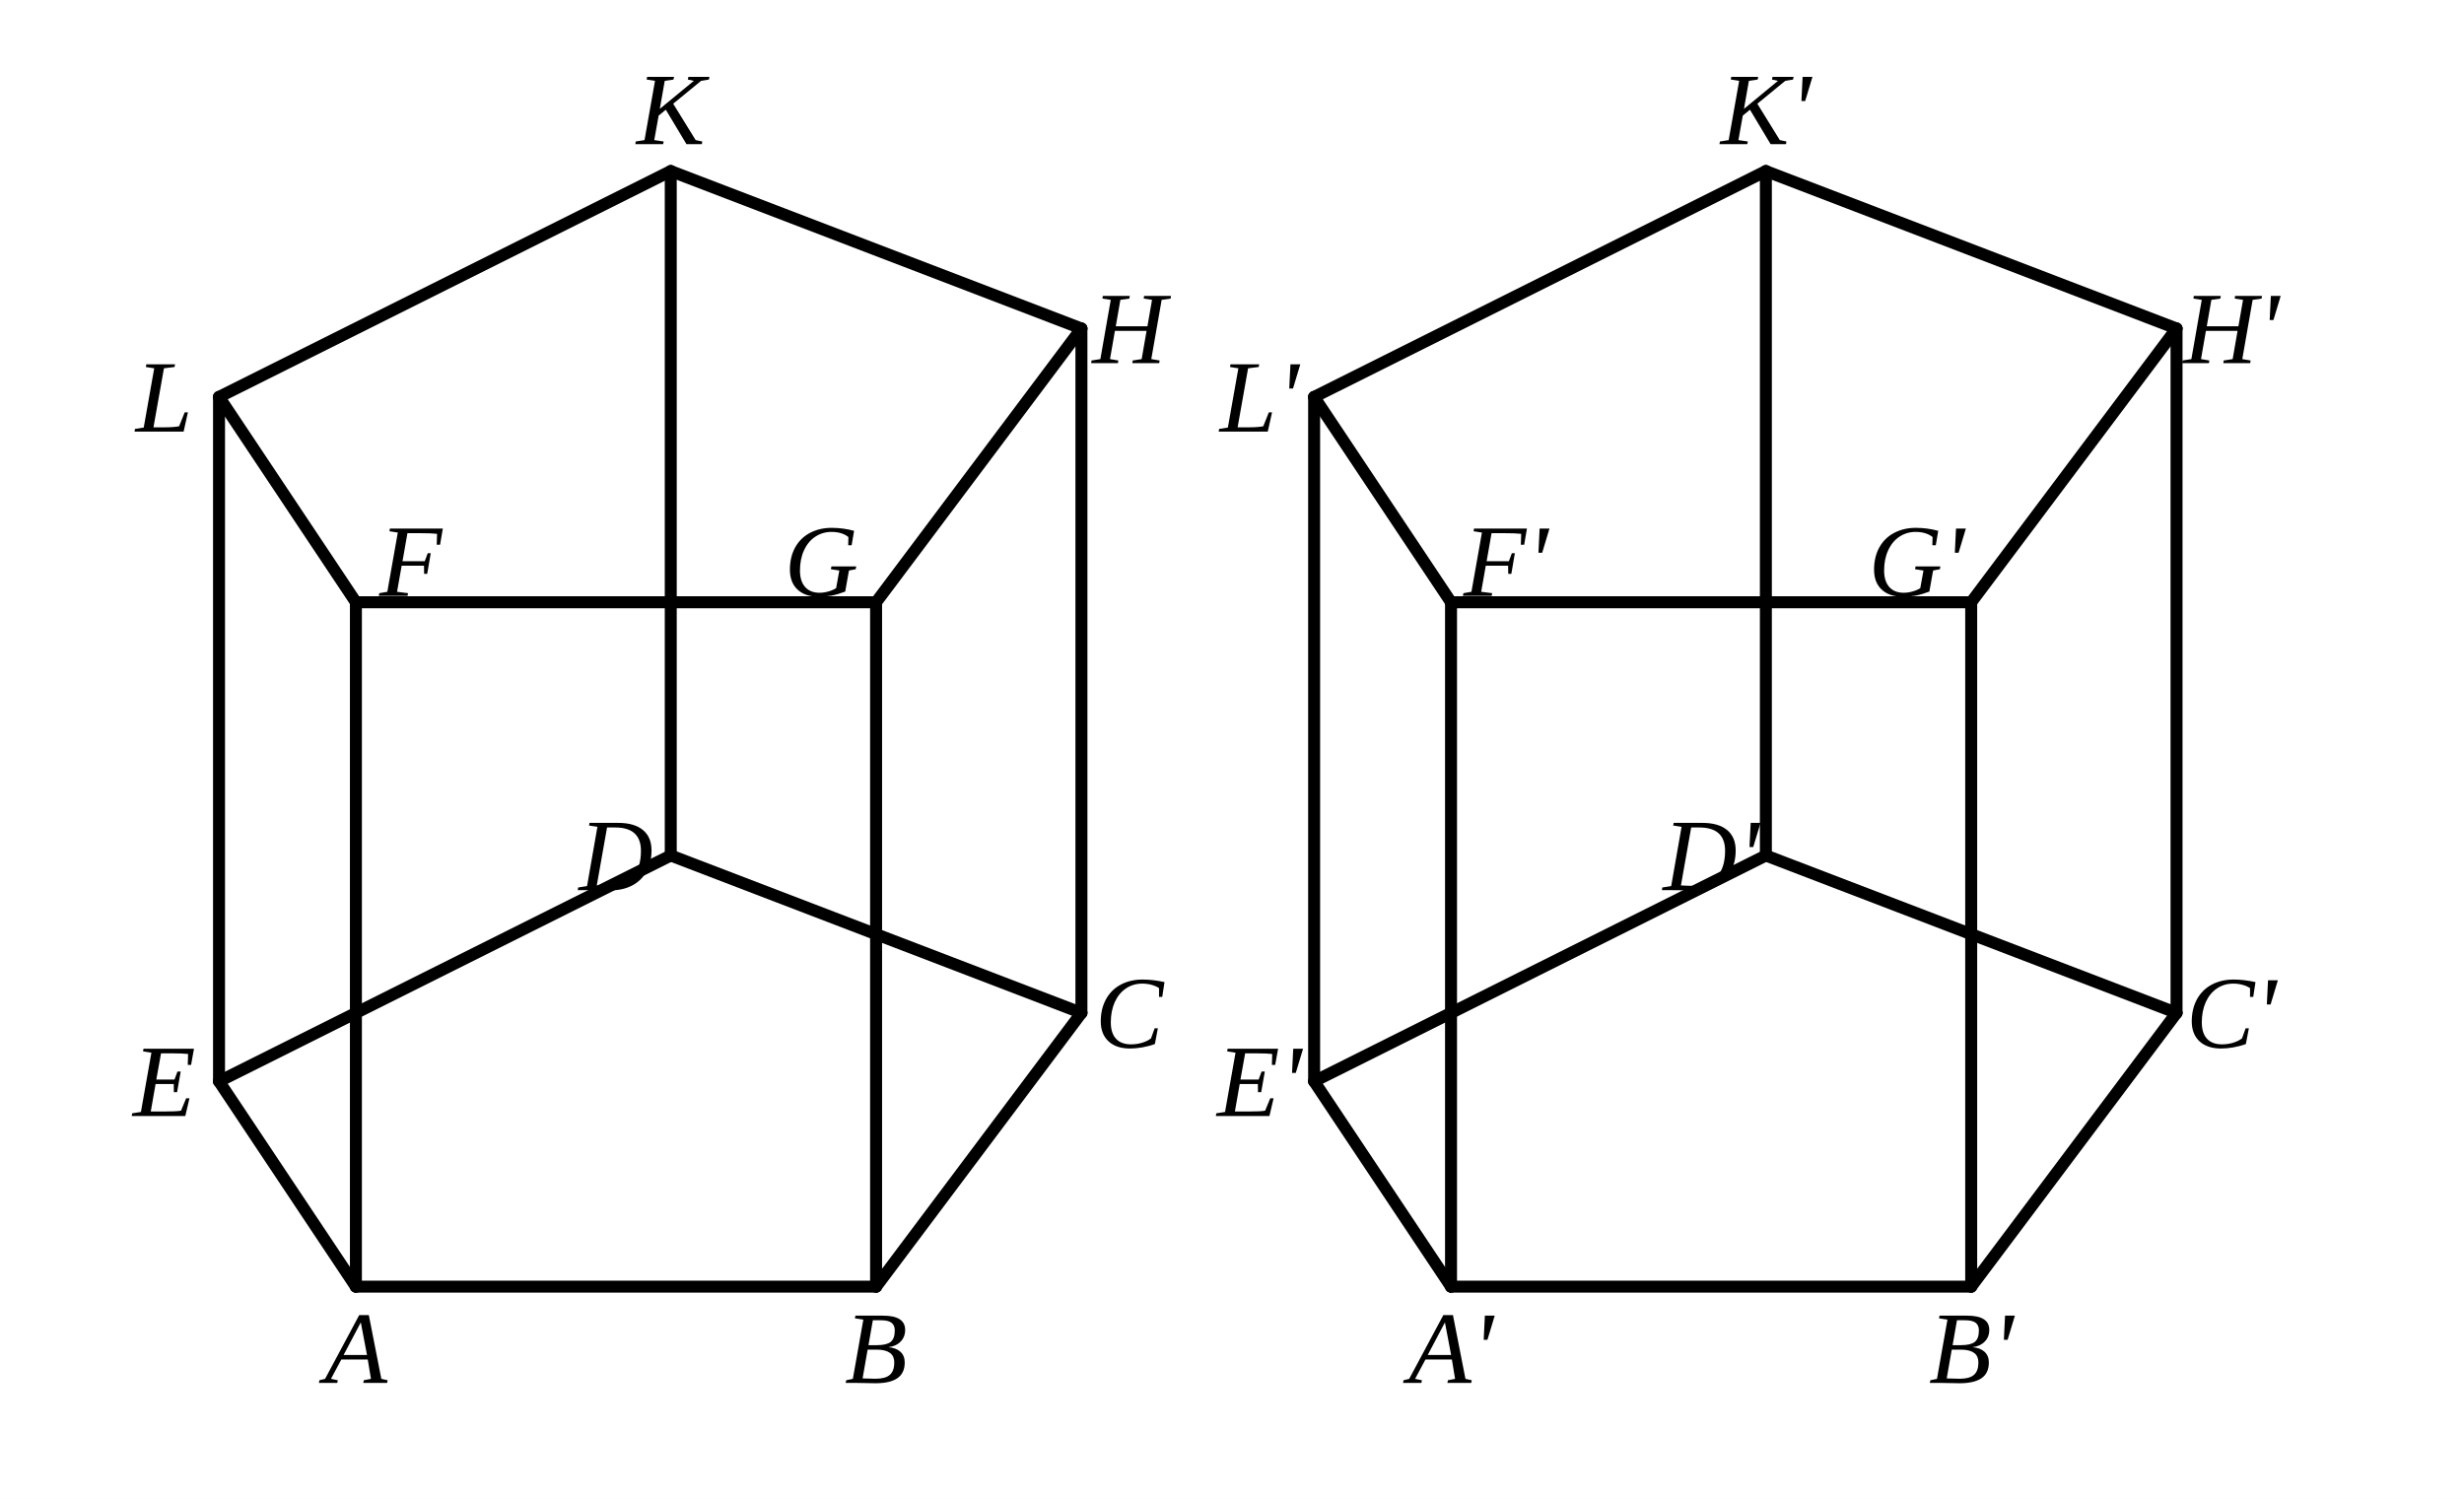
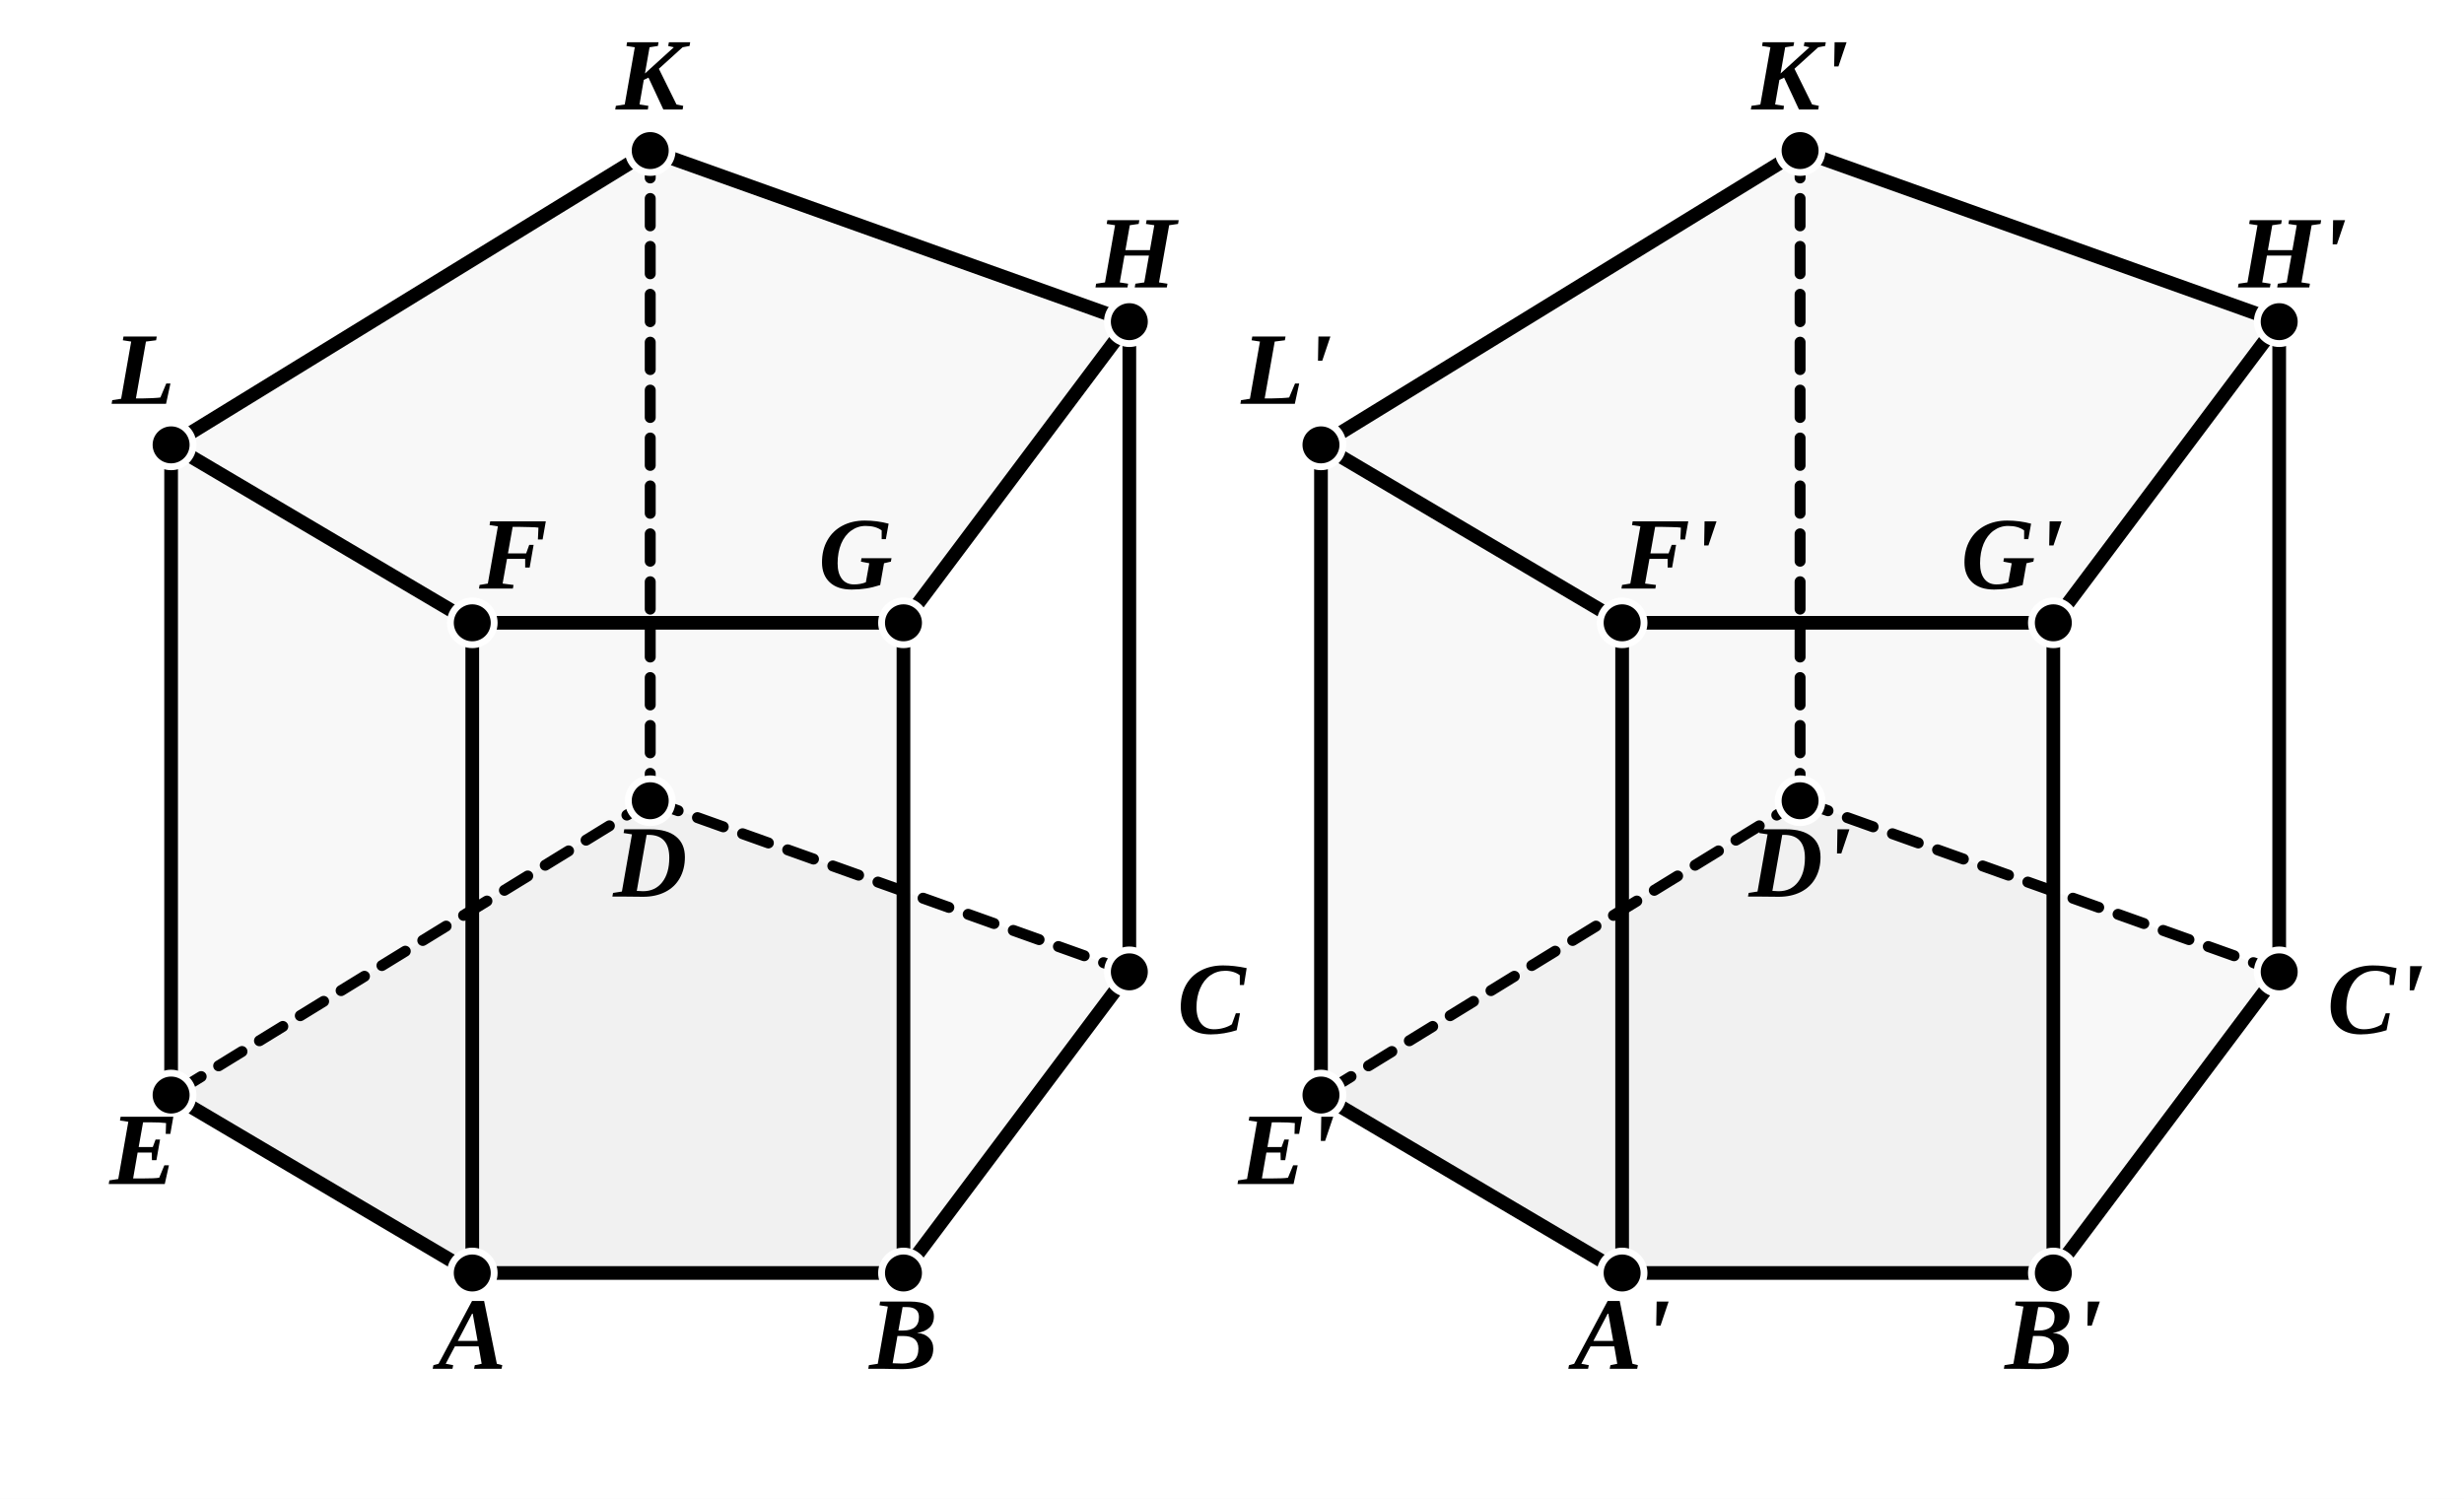
- <svg xmlns="http://www.w3.org/2000/svg" viewBox="0 0 360 219" width="100%" height="100%">
+ <svg xmlns="http://www.w3.org/2000/svg" viewBox="0 0 360 219" width="360" height="219" class="euclid-graphic" data-graphic-id="0336.g1" data-folio="0336" data-graphic="g1" data-proposition="XI.28">
  <style>
-     .bg { fill: #ffffff; }
-     .line { stroke: #000000; stroke-width: 1.75; stroke-linecap: round; stroke-linejoin: round; fill: none; }
-     .dashed { stroke: #000000; stroke-width: 1.5; stroke-dasharray: 4,3; stroke-linecap: round; stroke-linejoin: round; fill: none; }
-     .el { cursor: pointer; transition: stroke 0.15s ease; }
-     .el:hover .line, .el:hover .dashed { stroke: #0284c7; stroke-width: 2.5; }
-     .el:hover .lbl { fill: #0284c7; }
-     .lbl { font-family: "Times New Roman", Times, Georgia, serif; font-size: 15px; font-style: italic; fill: #000000; text-anchor: middle; dominant-baseline: central; user-select: none; }
+     .euclid-graphic {
+       font-family: 'Times New Roman', 'Georgia', serif;
+       font-style: italic;
+       background-color: #ffffff;
+     }
+     .geom-line {
+       stroke: #000000;
+       stroke-width: 2.0;
+       stroke-linecap: round;
+       stroke-linejoin: round;
+       fill: none;
+       transition: stroke 0.15s, stroke-width 0.15s;
+     }
+     .geom-dashed {
+       stroke: #000000;
+       stroke-width: 1.6;
+       stroke-dasharray: 4,3;
+       stroke-linecap: round;
+       stroke-linejoin: round;
+       fill: none;
+       transition: stroke 0.15s, stroke-width 0.15s;
+     }
+     .geom-polygon {
+       fill: #000000;
+       fill-opacity: 0.03;
+       stroke: none;
+       transition: fill-opacity 0.15s;
+     }
+     .wedge, .angle {
+       fill: #ef4444;
+       fill-opacity: 0.24;
+       stroke: #ef4444;
+       stroke-width: 2;
+       stroke-linejoin: round;
+       transition: opacity 0.12s ease;
+     }
+     .geom-point {
+       fill: #000000;
+       stroke: #ffffff;
+       stroke-width: 1;
+     }
+     .geom-label {
+       font-size: 15px;
+       font-weight: bold;
+       fill: #000000;
+       user-select: none;
+     }
+     .geom-overlay {
+       opacity: 0;
+       pointer-events: none;
+       transition: opacity 0.12s ease;
+     }
+     [data-ref]:hover, .highlight, .geom-highlight-active {
+       opacity: 1 !important;
+       stroke: #ef4444 !important;
+       stroke-width: 3.5 !important;
+       cursor: pointer;
+     }
+     text[data-ref]:hover, text.highlight, text.geom-highlight-active {
+       fill: #ef4444 !important;
+       stroke: none !important;
+     }
+     .geom-polygon:hover, .geom-polygon.highlight, polygon.geom-highlight-active,
+     path.wedge.geom-highlight-active, path.angle.geom-highlight-active {
+       opacity: 1 !important;
+       fill-opacity: 0.24 !important;
+       fill: #ef4444 !important;
+       stroke: #ef4444 !important;
+       stroke-width: 2.5 !important;
+     }
+     .geom-point:hover, .geom-point.highlight, circle.geom-point.geom-highlight-active {
+       r: 5.0 !important;
+       fill: #ef4444 !important;
+       stroke: #ffffff !important;
+       stroke-width: 1.5 !important;
+     }
  </style>
-   <rect class="bg" width="360" height="219" />
-   <g class="el">
-     <line class="line" x1="98.0" y1="25.0" x2="158.0" y2="48.0" />
-     <line class="line" x1="158.0" y1="48.0" x2="128.0" y2="88.0" />
-     <line class="line" x1="128.0" y1="88.0" x2="52.0" y2="88.0" />
-     <line class="line" x1="52.0" y1="88.0" x2="32.0" y2="58.0" />
-     <line class="line" x1="32.0" y1="58.0" x2="98.0" y2="25.0" />
-     <line class="line" x1="98.0" y1="125.0" x2="158.0" y2="148.0" />
-     <line class="line" x1="158.0" y1="148.0" x2="128.0" y2="188.0" />
-     <line class="line" x1="128.0" y1="188.0" x2="52.0" y2="188.0" />
-     <line class="line" x1="52.0" y1="188.0" x2="32.0" y2="158.0" />
-     <line class="line" x1="32.0" y1="158.0" x2="98.0" y2="125.0" />
-     <line class="line" x1="32.0" y1="58.0" x2="32.0" y2="158.0" />
-     <line class="line" x1="52.0" y1="88.0" x2="52.0" y2="188.0" />
-     <line class="line" x1="128.0" y1="88.0" x2="128.0" y2="188.0" />
-     <line class="line" x1="158.0" y1="48.0" x2="158.0" y2="148.0" />
-     <line class="line" x1="98.0" y1="25.0" x2="98.0" y2="125.0" />
-     <line class="line" x1="258.0" y1="25.0" x2="318.0" y2="48.0" />
-     <line class="line" x1="318.0" y1="48.0" x2="288.0" y2="88.0" />
-     <line class="line" x1="288.0" y1="88.0" x2="212.0" y2="88.0" />
-     <line class="line" x1="212.0" y1="88.0" x2="192.0" y2="58.0" />
-     <line class="line" x1="192.0" y1="58.0" x2="258.0" y2="25.0" />
-     <line class="line" x1="258.0" y1="125.0" x2="318.0" y2="148.0" />
-     <line class="line" x1="318.0" y1="148.0" x2="288.0" y2="188.0" />
-     <line class="line" x1="288.0" y1="188.0" x2="212.0" y2="188.0" />
-     <line class="line" x1="212.0" y1="188.0" x2="192.0" y2="158.0" />
-     <line class="line" x1="192.0" y1="158.0" x2="258.0" y2="125.0" />
-     <line class="line" x1="192.0" y1="58.0" x2="192.0" y2="158.0" />
-     <line class="line" x1="212.0" y1="88.0" x2="212.0" y2="188.0" />
-     <line class="line" x1="288.0" y1="88.0" x2="288.0" y2="188.0" />
-     <line class="line" x1="318.0" y1="48.0" x2="318.0" y2="148.0" />
-     <line class="line" x1="258.0" y1="25.0" x2="258.0" y2="125.0" />
-     <text class="lbl" x="98.0" y="16.0">K</text>
-     <text class="lbl" x="165.0" y="48.0">H</text>
-     <text class="lbl" x="24.0" y="58.0">L</text>
-     <text class="lbl" x="60.0" y="82.0">F</text>
-     <text class="lbl" x="120.0" y="82.0">G</text>
-     <text class="lbl" x="90.0" y="125.0">D</text>
-     <text class="lbl" x="165.0" y="148.0">C</text>
-     <text class="lbl" x="24.0" y="158.0">E</text>
-     <text class="lbl" x="52.0" y="197.0">A</text>
-     <text class="lbl" x="128.0" y="197.0">B</text>
-     <text class="lbl" x="258.0" y="16.0">K'</text>
-     <text class="lbl" x="326.0" y="48.0">H'</text>
-     <text class="lbl" x="184.0" y="58.0">L'</text>
-     <text class="lbl" x="220.0" y="82.0">F'</text>
-     <text class="lbl" x="280.0" y="82.0">G'</text>
-     <text class="lbl" x="250.0" y="125.0">D'</text>
-     <text class="lbl" x="326.0" y="148.0">C'</text>
-     <text class="lbl" x="184.0" y="158.0">E'</text>
-     <text class="lbl" x="212.0" y="197.0">A'</text>
-     <text class="lbl" x="288.0" y="197.0">B'</text>
+   <rect width="100%" height="100%" fill="#ffffff" />
+   <g id="elements">
+     <line id="el-L-F" x1="25" y1="65" x2="69" y2="91" class="geom-line" />
+     <line id="el-F-G" x1="69" y1="91" x2="132" y2="91" class="geom-line" />
+     <line id="el-G-H" x1="132" y1="91" x2="165" y2="47" class="geom-line" />
+     <line id="el-H-K" x1="165" y1="47" x2="95" y2="22" class="geom-line" />
+     <line id="el-K-L" x1="95" y1="22" x2="25" y2="65" class="geom-line" />
+     <line id="el-E-A" x1="25" y1="160" x2="69" y2="186" class="geom-line" />
+     <line id="el-A-B" x1="69" y1="186" x2="132" y2="186" class="geom-line" />
+     <line id="el-B-C" x1="132" y1="186" x2="165" y2="142" class="geom-line" />
+     <line id="el-C-D" x1="165" y1="142" x2="95" y2="117" class="geom-dashed" />
+     <line id="el-D-E" x1="95" y1="117" x2="25" y2="160" class="geom-dashed" />
+     <line id="el-Lp-Fp" x1="193" y1="65" x2="237" y2="91" class="geom-line" />
+     <line id="el-Fp-Gp" x1="237" y1="91" x2="300" y2="91" class="geom-line" />
+     <line id="el-Gp-Hp" x1="300" y1="91" x2="333" y2="47" class="geom-line" />
+     <line id="el-Hp-Kp" x1="333" y1="47" x2="263" y2="22" class="geom-line" />
+     <line id="el-Kp-Lp" x1="263" y1="22" x2="193" y2="65" class="geom-line" />
+     <line id="el-Ep-Ap" x1="193" y1="160" x2="237" y2="186" class="geom-line" />
+     <line id="el-Ap-Bp" x1="237" y1="186" x2="300" y2="186" class="geom-line" />
+     <line id="el-Bp-Cp" x1="300" y1="186" x2="333" y2="142" class="geom-line" />
+     <line id="el-Cp-Dp" x1="333" y1="142" x2="263" y2="117" class="geom-dashed" />
+     <line id="el-Dp-Ep" x1="263" y1="117" x2="193" y2="160" class="geom-dashed" />
+   </g>
+   <g id="graphics">
+     <polygon id="el-poly-ABCDE" data-ref="&lt; A B C D E &gt;" data-type="polygon" points="69,186 132,186 165,142 95,117 25,160" class="geom-polygon" />
+     <polygon id="el-poly-FGHKL" data-ref="&lt; F G H K L &gt;" data-aliases="&lt; G K &gt; | &lt; K G &gt;" data-type="polygon" points="69,91 132,91 165,47 95,22 25,65" class="geom-polygon" />
+     <polygon id="el-poly-ABGF" data-ref="&lt; A B G F &gt;" data-aliases="&lt; A G &gt; | &lt; G A &gt;" data-type="polygon" points="69,186 132,186 132,91 69,91" class="geom-polygon" />
+     <polygon id="el-poly-AFLE" data-ref="&lt; A F L E &gt;" data-aliases="&lt; A L &gt; | &lt; L A &gt;" data-type="polygon" points="69,186 69,91 25,65 25,160" class="geom-polygon" />
+     <polygon id="el-poly-ApBpCpDpEp" data-ref="&lt; A' B' C' D' E' &gt;" data-type="polygon" points="237,186 300,186 333,142 263,117 193,160" class="geom-polygon" />
+     <polygon id="el-poly-FpGpHpKpLp" data-ref="&lt; F' G' H' K' L' &gt;" data-aliases="&lt; G' K' &gt; | &lt; K' G' &gt;" data-type="polygon" points="237,91 300,91 333,47 263,22 193,65" class="geom-polygon" />
+     <polygon id="el-poly-ApBpGpFp" data-ref="&lt; A' B' G' F' &gt;" data-aliases="&lt; A' G' &gt; | &lt; G' A' &gt;" data-type="polygon" points="237,186 300,186 300,91 237,91" class="geom-polygon" />
+     <polygon id="el-poly-ApFpLpEp" data-ref="&lt; A' F' L' E' &gt;" data-aliases="&lt; A' L' &gt; | &lt; L' A' &gt;" data-type="polygon" points="237,186 237,91 193,65 193,160" class="geom-polygon" />
+     <line id="el-seg-AF" data-ref="/ A F /" data-aliases="/ F A /" data-type="segment" x1="69" y1="186" x2="69" y2="91" class="geom-line" />
+     <line id="el-seg-BG" data-ref="/ B G /" data-aliases="/ G B /" data-type="segment" x1="132" y1="186" x2="132" y2="91" class="geom-line" />
+     <line id="el-seg-CH" data-ref="/ C H /" data-aliases="/ H C /" data-type="segment" x1="165" y1="142" x2="165" y2="47" class="geom-line" />
+     <line id="el-seg-DK" data-ref="/ D K /" data-aliases="/ K D /" data-type="segment" x1="95" y1="117" x2="95" y2="22" class="geom-dashed" />
+     <line id="el-seg-EL" data-ref="/ E L /" data-aliases="/ L E /" data-type="segment" x1="25" y1="160" x2="25" y2="65" class="geom-line" />
+     <line id="el-seg-ApFp" data-ref="/ A' F' /" data-aliases="/ F' A' /" data-type="segment" x1="237" y1="186" x2="237" y2="91" class="geom-line" />
+     <line id="el-seg-BpGp" data-ref="/ B' G' /" data-aliases="/ G' B' /" data-type="segment" x1="300" y1="186" x2="300" y2="91" class="geom-line" />
+     <line id="el-seg-CpHp" data-ref="/ C' H' /" data-aliases="/ H' C' /" data-type="segment" x1="333" y1="142" x2="333" y2="47" class="geom-line" />
+     <line id="el-seg-DpKp" data-ref="/ D' K' /" data-aliases="/ K' D' /" data-type="segment" x1="263" y1="117" x2="263" y2="22" class="geom-dashed" />
+     <line id="el-seg-EpLp" data-ref="/ E' L' /" data-aliases="/ L' E' /" data-type="segment" x1="193" y1="160" x2="193" y2="65" class="geom-line" />
+   </g>
+   <g id="highlights" style="pointer-events: none;">
+     <polygon id="hl-poly-ABCDE" data-ref="&lt; A B C D E &gt;" points="69,186 132,186 165,142 95,117 25,160" class="geom-polygon geom-overlay" />
+     <polygon id="hl-poly-FGHKL" data-ref="&lt; F G H K L &gt;" data-aliases="&lt; G K &gt; | &lt; K G &gt;" points="69,91 132,91 165,47 95,22 25,65" class="geom-polygon geom-overlay" />
+     <polygon id="hl-poly-ABGF" data-ref="&lt; A B G F &gt;" data-aliases="&lt; A G &gt; | &lt; G A &gt;" points="69,186 132,186 132,91 69,91" class="geom-polygon geom-overlay" />
+     <polygon id="hl-poly-AFLE" data-ref="&lt; A F L E &gt;" data-aliases="&lt; A L &gt; | &lt; L A &gt;" points="69,186 69,91 25,65 25,160" class="geom-polygon geom-overlay" />
+     <polygon id="hl-poly-ApBpCpDpEp" data-ref="&lt; A' B' C' D' E' &gt;" points="237,186 300,186 333,142 263,117 193,160" class="geom-polygon geom-overlay" />
+     <polygon id="hl-poly-FpGpHpKpLp" data-ref="&lt; F' G' H' K' L' &gt;" data-aliases="&lt; G' K' &gt; | &lt; K' G' &gt;" points="237,91 300,91 333,47 263,22 193,65" class="geom-polygon geom-overlay" />
+     <polygon id="hl-poly-ApBpGpFp" data-ref="&lt; A' B' G' F' &gt;" data-aliases="&lt; A' G' &gt; | &lt; G' A' &gt;" points="237,186 300,186 300,91 237,91" class="geom-polygon geom-overlay" />
+     <polygon id="hl-poly-ApFpLpEp" data-ref="&lt; A' F' L' E' &gt;" data-aliases="&lt; A' L' &gt; | &lt; L' A' &gt;" points="237,186 237,91 193,65 193,160" class="geom-polygon geom-overlay" />
+     <line id="hl-seg-AF" data-ref="/ A F /" data-aliases="/ F A /" x1="69" y1="186" x2="69" y2="91" class="geom-line geom-overlay" />
+     <line id="hl-seg-BG" data-ref="/ B G /" data-aliases="/ G B /" x1="132" y1="186" x2="132" y2="91" class="geom-line geom-overlay" />
+     <line id="hl-seg-CH" data-ref="/ C H /" data-aliases="/ H C /" x1="165" y1="142" x2="165" y2="47" class="geom-line geom-overlay" />
+     <line id="hl-seg-DK" data-ref="/ D K /" data-aliases="/ K D /" x1="95" y1="117" x2="95" y2="22" class="geom-line geom-overlay" />
+     <line id="hl-seg-EL" data-ref="/ E L /" data-aliases="/ L E /" x1="25" y1="160" x2="25" y2="65" class="geom-line geom-overlay" />
+     <line id="hl-seg-ApFp" data-ref="/ A' F' /" data-aliases="/ F' A' /" x1="237" y1="186" x2="237" y2="91" class="geom-line geom-overlay" />
+     <line id="hl-seg-BpGp" data-ref="/ B' G' /" data-aliases="/ G' B' /" x1="300" y1="186" x2="300" y2="91" class="geom-line geom-overlay" />
+     <line id="hl-seg-CpHp" data-ref="/ C' H' /" data-aliases="/ H' C' /" x1="333" y1="142" x2="333" y2="47" class="geom-line geom-overlay" />
+     <line id="hl-seg-DpKp" data-ref="/ D' K' /" data-aliases="/ K' D' /" x1="263" y1="117" x2="263" y2="22" class="geom-line geom-overlay" />
+     <line id="hl-seg-EpLp" data-ref="/ E' L' /" data-aliases="/ L' E' /" x1="193" y1="160" x2="193" y2="65" class="geom-line geom-overlay" />
+   </g>
+   <g id="points">
+     <circle id="el-pt-A" data-ref="A" data-type="point" cx="69" cy="186" r="3.2" class="geom-point" />
+     <circle id="el-pt-B" data-ref="B" data-type="point" cx="132" cy="186" r="3.2" class="geom-point" />
+     <circle id="el-pt-C" data-ref="C" data-type="point" cx="165" cy="142" r="3.2" class="geom-point" />
+     <circle id="el-pt-D" data-ref="D" data-type="point" cx="95" cy="117" r="3.2" class="geom-point" />
+     <circle id="el-pt-E" data-ref="E" data-type="point" cx="25" cy="160" r="3.2" class="geom-point" />
+     <circle id="el-pt-F" data-ref="F" data-type="point" cx="69" cy="91" r="3.2" class="geom-point" />
+     <circle id="el-pt-G" data-ref="G" data-type="point" cx="132" cy="91" r="3.2" class="geom-point" />
+     <circle id="el-pt-H" data-ref="H" data-type="point" cx="165" cy="47" r="3.2" class="geom-point" />
+     <circle id="el-pt-K" data-ref="K" data-type="point" cx="95" cy="22" r="3.2" class="geom-point" />
+     <circle id="el-pt-L" data-ref="L" data-type="point" cx="25" cy="65" r="3.2" class="geom-point" />
+     <circle id="el-pt-Ap" data-ref="A'" data-type="point" cx="237" cy="186" r="3.2" class="geom-point" />
+     <circle id="el-pt-Bp" data-ref="B'" data-type="point" cx="300" cy="186" r="3.2" class="geom-point" />
+     <circle id="el-pt-Cp" data-ref="C'" data-type="point" cx="333" cy="142" r="3.2" class="geom-point" />
+     <circle id="el-pt-Dp" data-ref="D'" data-type="point" cx="263" cy="117" r="3.2" class="geom-point" />
+     <circle id="el-pt-Ep" data-ref="E'" data-type="point" cx="193" cy="160" r="3.2" class="geom-point" />
+     <circle id="el-pt-Fp" data-ref="F'" data-type="point" cx="237" cy="91" r="3.2" class="geom-point" />
+     <circle id="el-pt-Gp" data-ref="G'" data-type="point" cx="300" cy="91" r="3.2" class="geom-point" />
+     <circle id="el-pt-Hp" data-ref="H'" data-type="point" cx="333" cy="47" r="3.2" class="geom-point" />
+     <circle id="el-pt-Kp" data-ref="K'" data-type="point" cx="263" cy="22" r="3.2" class="geom-point" />
+     <circle id="el-pt-Lp" data-ref="L'" data-type="point" cx="193" cy="65" r="3.2" class="geom-point" />
+   </g>
+   <g id="labels">
+     <text id="lbl-K" data-ref="K" x="95" y="16" text-anchor="middle" class="geom-label">K</text>
+     <text id="lbl-H" data-ref="H" x="166" y="42" text-anchor="middle" class="geom-label">H</text>
+     <text id="lbl-L" data-ref="L" x="21" y="59" text-anchor="middle" class="geom-label">L</text>
+     <text id="lbl-F" data-ref="F" x="75" y="86" text-anchor="middle" class="geom-label">F</text>
+     <text id="lbl-G" data-ref="G" x="125" y="86" text-anchor="middle" class="geom-label">G</text>
+     <text id="lbl-D" data-ref="D" x="95" y="131" text-anchor="middle" class="geom-label">D</text>
+     <text id="lbl-C" data-ref="C" x="172" y="151" text-anchor="start" class="geom-label">C</text>
+     <text id="lbl-E" data-ref="E" x="21" y="173" text-anchor="middle" class="geom-label">E</text>
+     <text id="lbl-A" data-ref="A" x="69" y="200" text-anchor="middle" class="geom-label">A</text>
+     <text id="lbl-B" data-ref="B" x="132" y="200" text-anchor="middle" class="geom-label">B</text>
+     <text id="lbl-Kp" data-ref="K'" x="263" y="16" text-anchor="middle" class="geom-label">K'</text>
+     <text id="lbl-Hp" data-ref="H'" x="335" y="42" text-anchor="middle" class="geom-label">H'</text>
+     <text id="lbl-Lp" data-ref="L'" x="188" y="59" text-anchor="middle" class="geom-label">L'</text>
+     <text id="lbl-Fp" data-ref="F'" x="244" y="86" text-anchor="middle" class="geom-label">F'</text>
+     <text id="lbl-Gp" data-ref="G'" x="294" y="86" text-anchor="middle" class="geom-label">G'</text>
+     <text id="lbl-Dp" data-ref="D'" x="263" y="131" text-anchor="middle" class="geom-label">D'</text>
+     <text id="lbl-Cp" data-ref="C'" x="340" y="151" text-anchor="start" class="geom-label">C'</text>
+     <text id="lbl-Ep" data-ref="E'" x="188" y="173" text-anchor="middle" class="geom-label">E'</text>
+     <text id="lbl-Ap" data-ref="A'" x="237" y="200" text-anchor="middle" class="geom-label">A'</text>
+     <text id="lbl-Bp" data-ref="B'" x="300" y="200" text-anchor="middle" class="geom-label">B'</text>
  </g>
</svg>
